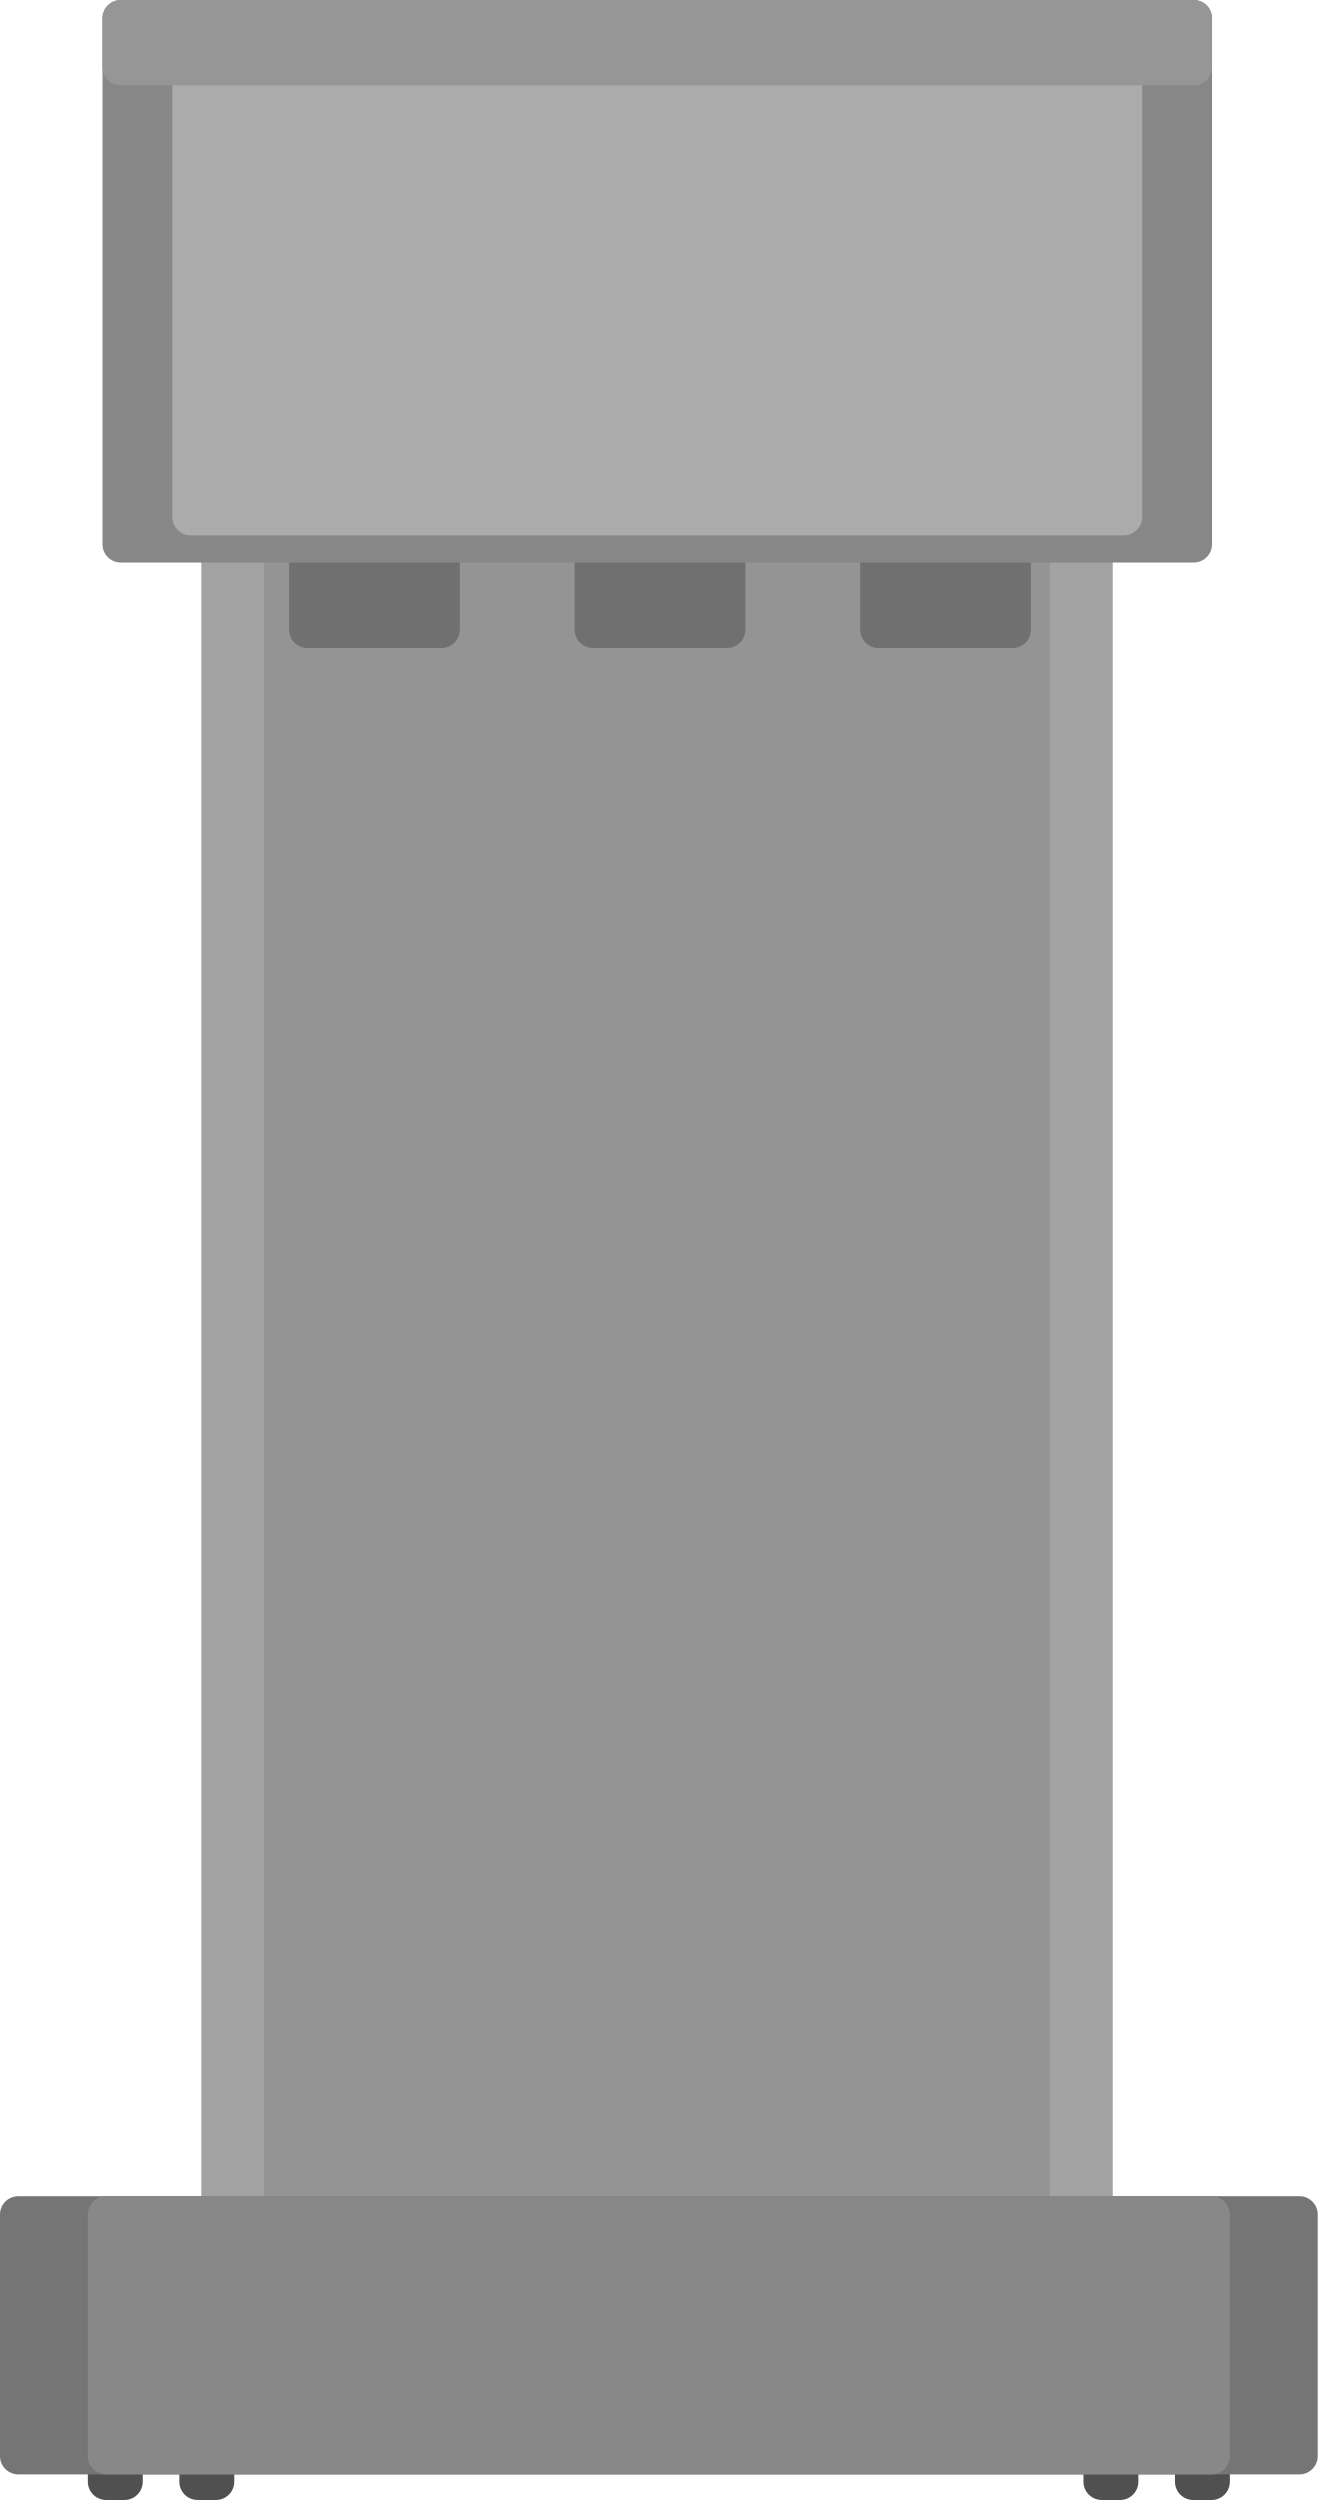
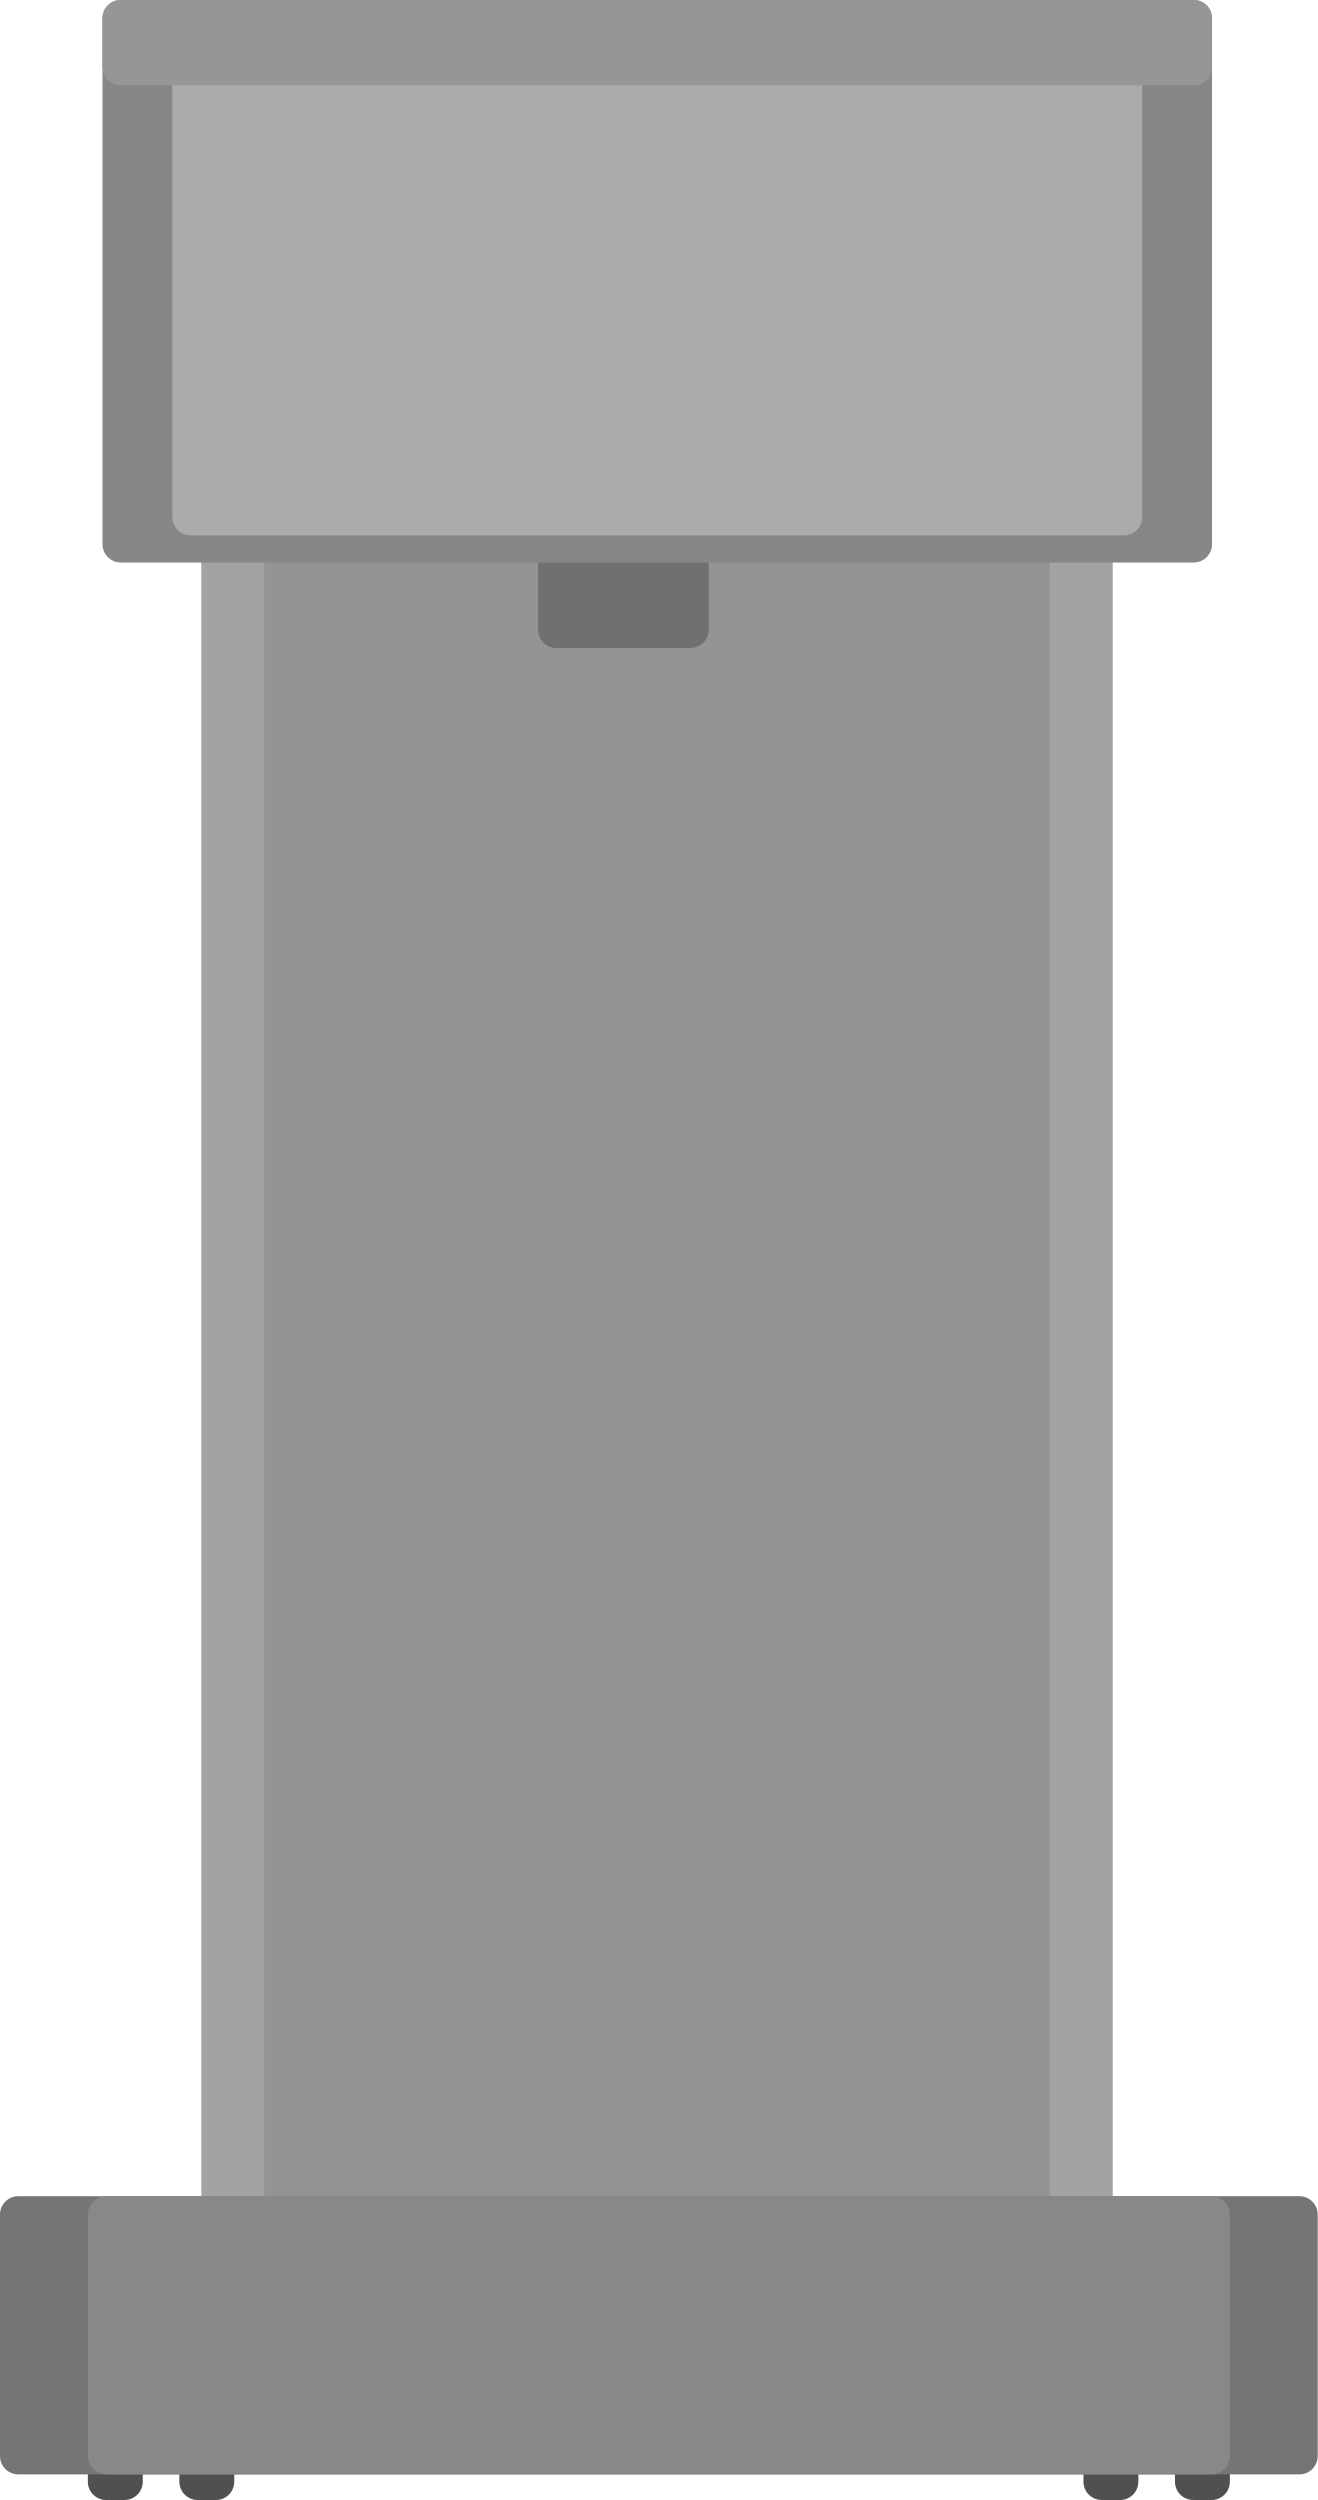
<svg xmlns="http://www.w3.org/2000/svg" width="360" height="683" viewBox="0 0 360 683" fill="none">
  <rect x="55" y="88" width="249" height="563.47" rx="5" fill="#A3A3A3" />
  <rect x="72.172" y="127.28" width="214.655" height="506.581" rx="5" fill="#949494" />
  <rect x="24" y="668" width="15" height="15" rx="5" fill="#505050" />
  <rect x="321" y="668" width="15" height="15" rx="5" fill="#505050" />
  <rect x="296" y="668" width="15" height="15" rx="5" fill="#505050" />
  <rect x="49" y="668" width="15" height="15" rx="5" fill="#505050" />
  <rect y="600" width="360" height="76" rx="5" fill="#757575" />
  <rect x="24" y="600" width="312" height="76" rx="5" fill="#888888" />
-   <rect x="79" y="141" width="46.635" height="36.036" rx="5" fill="#707070" />
-   <rect x="157" y="141" width="46.635" height="36.036" rx="5" fill="#707070" />
-   <rect x="235" y="141" width="46.635" height="36.036" rx="5" fill="#707070" />
+   <rect x="147" y="141" width="46.635" height="36.036" rx="5" fill="#707070" />
  <rect x="28" width="303.126" height="153.683" rx="5" fill="#878787" />
  <rect x="47.078" y="16.958" width="264.97" height="129.305" rx="5" fill="#ABABAB" />
  <rect x="28" width="303.126" height="23.317" rx="5" fill="#969696" />
</svg>
